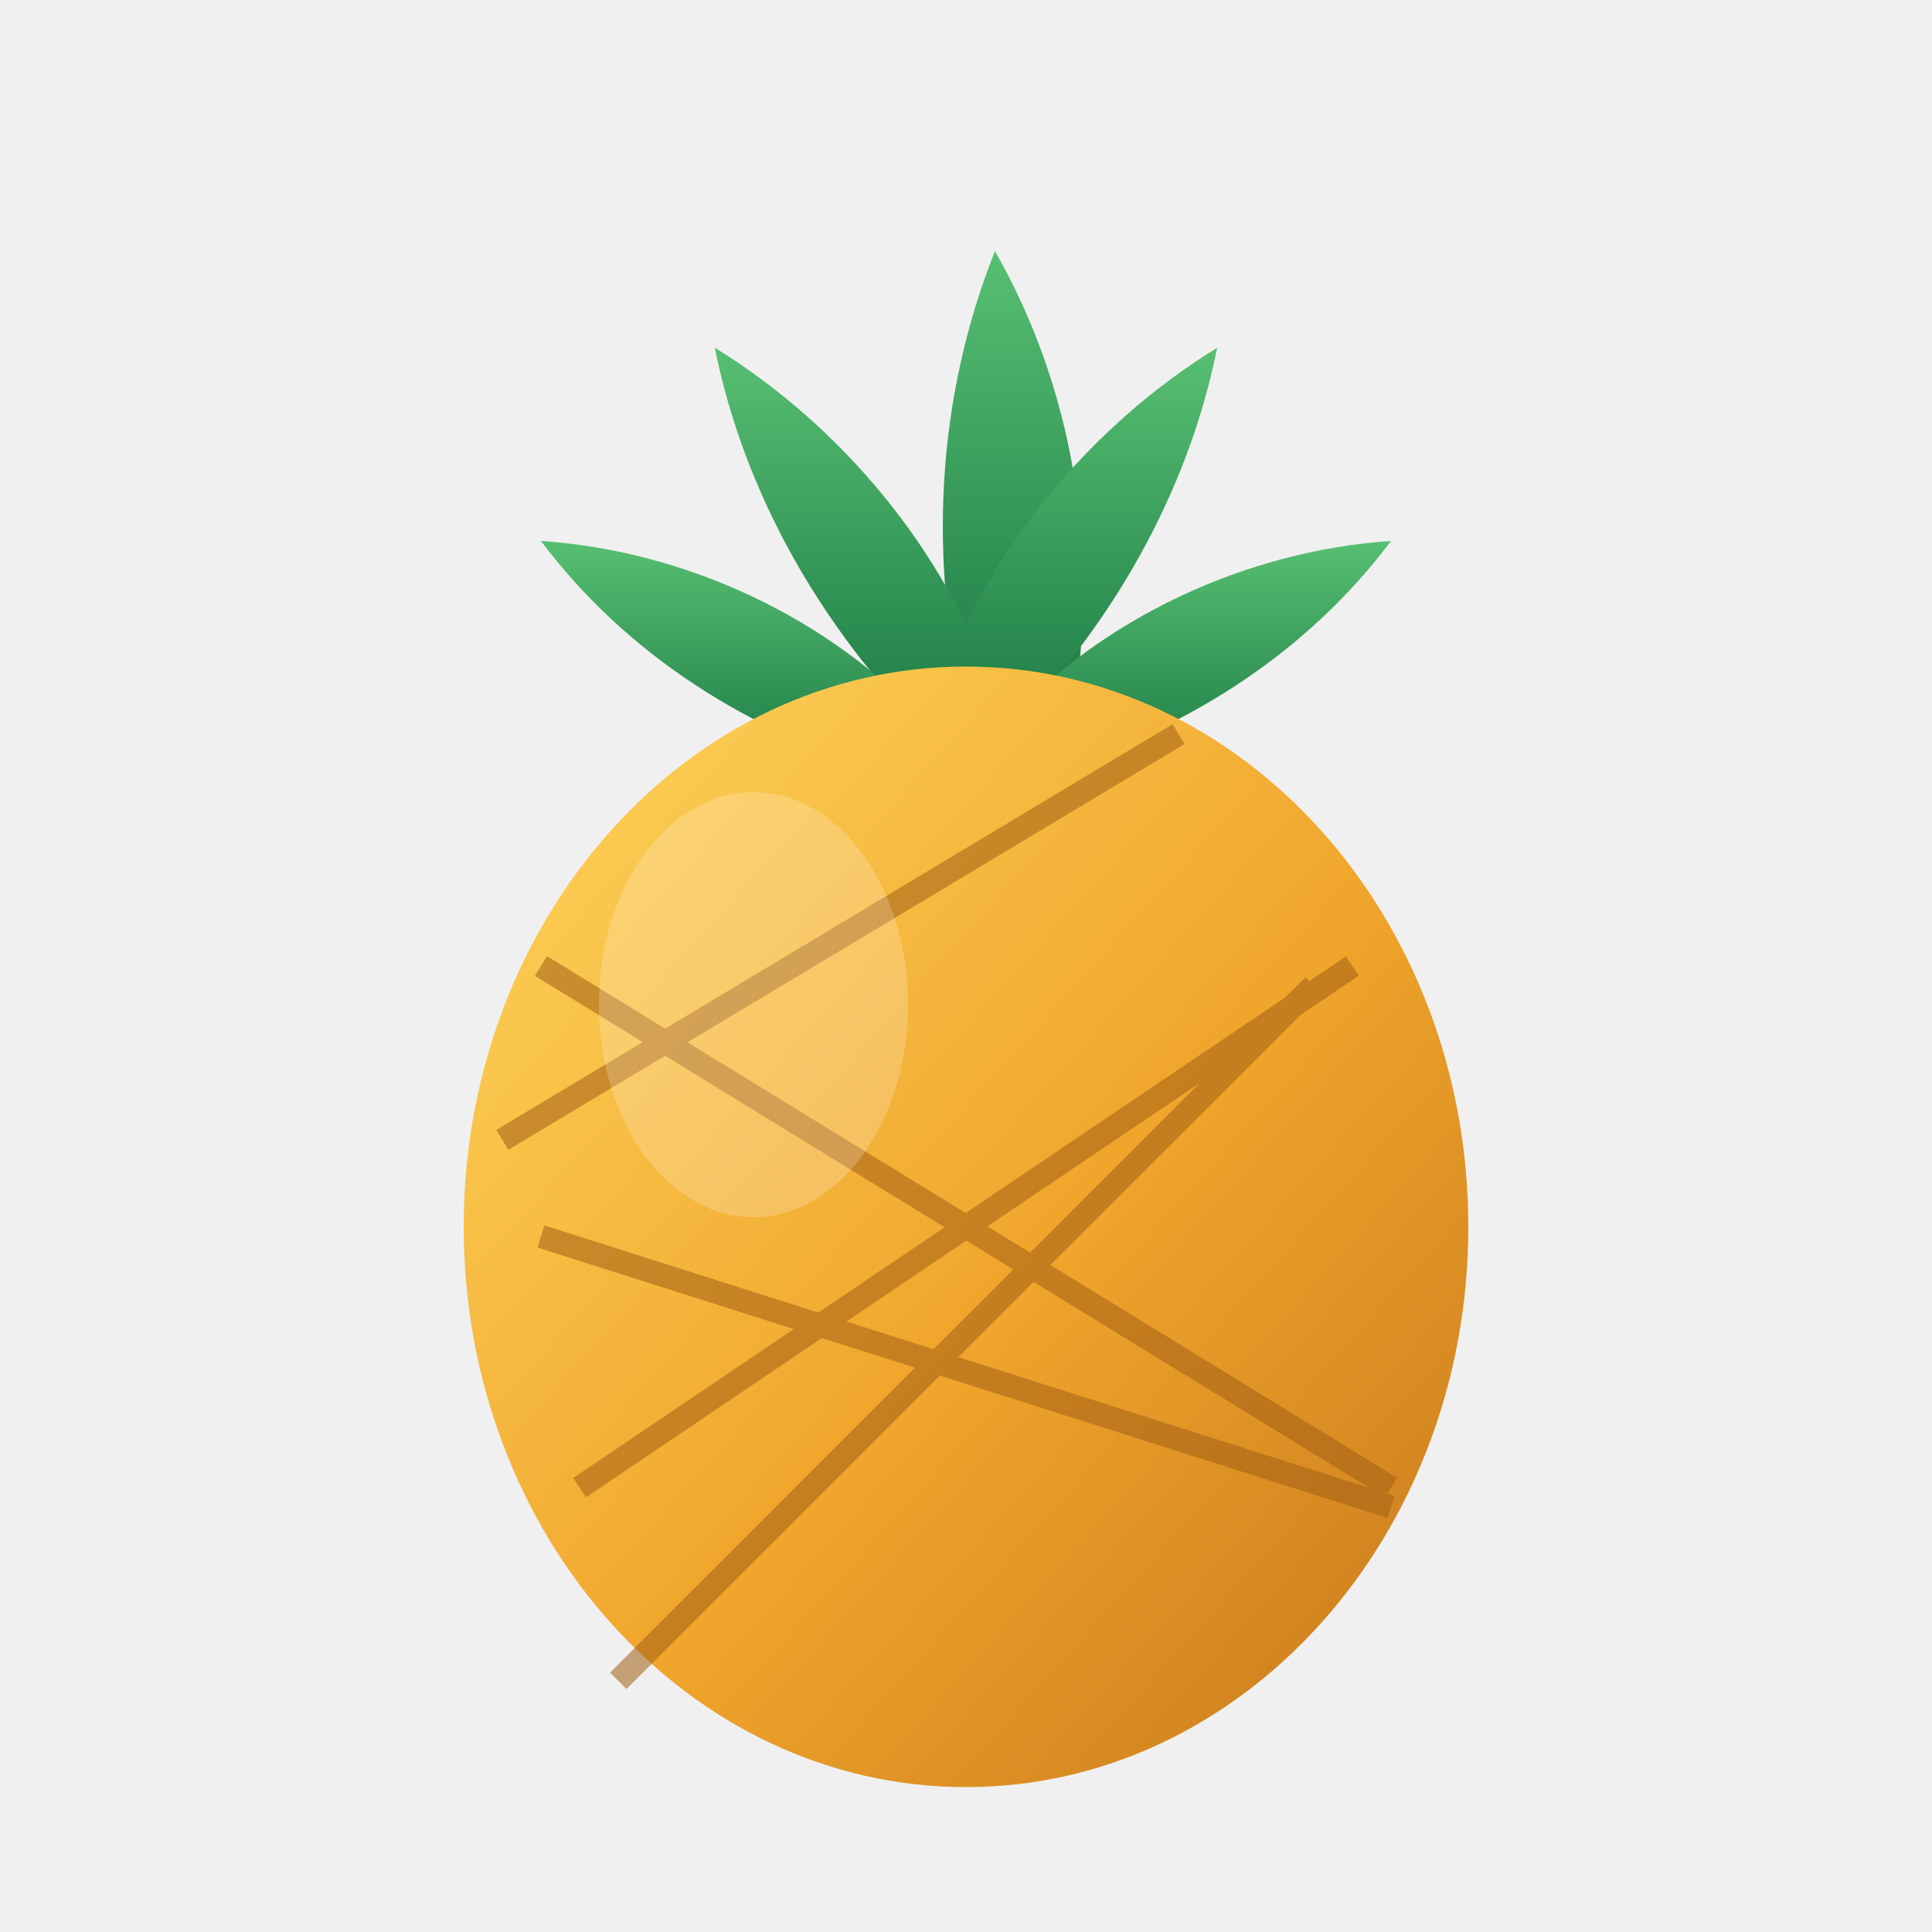
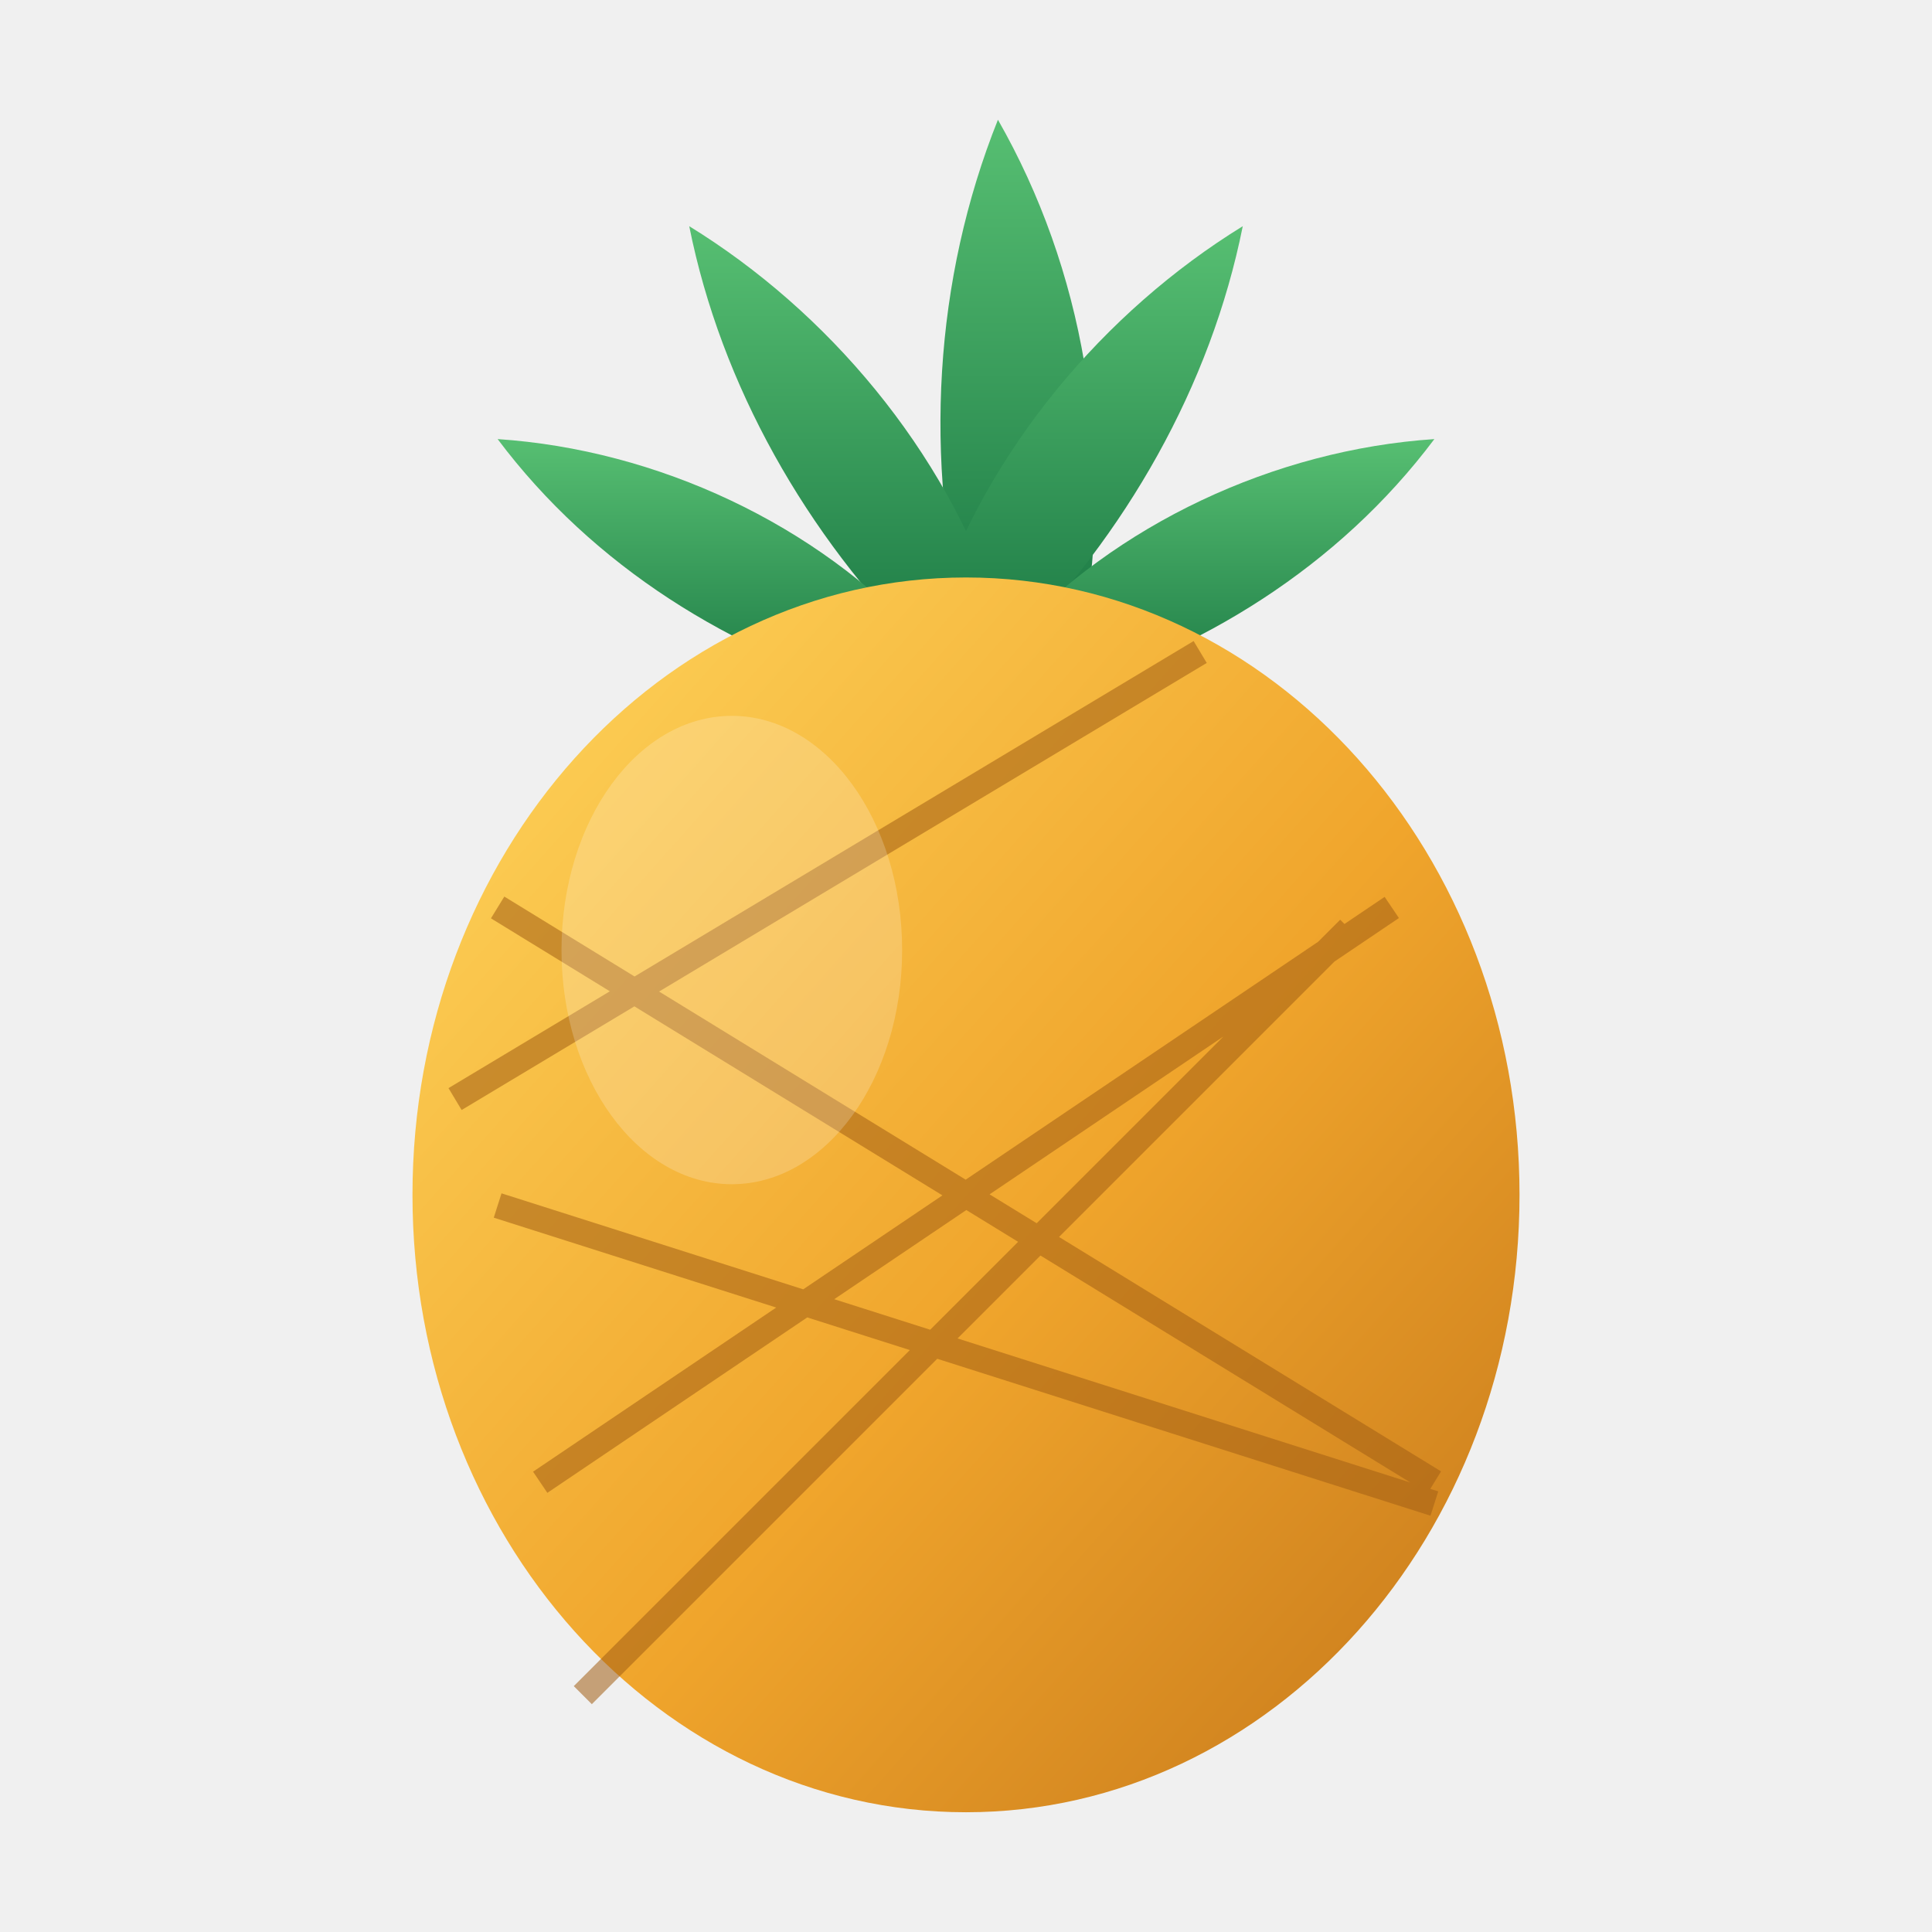
- <svg xmlns="http://www.w3.org/2000/svg" viewBox="0 0 200 200" width="200" height="200">
+ <svg xmlns="http://www.w3.org/2000/svg" viewBox="9.25 14.75 181.5 181.5" width="200" height="200">
  <defs>
    <linearGradient id="pbody" x1="0" y1="0" x2="1" y2="1">
      <stop offset="0%" stop-color="#ffd75e" />
      <stop offset="55%" stop-color="#f0a52c" />
      <stop offset="100%" stop-color="#c4761a" />
    </linearGradient>
    <linearGradient id="pcrown" x1="0" y1="1" x2="0" y2="0">
      <stop offset="0%" stop-color="#1c7a45" />
      <stop offset="100%" stop-color="#57bf72" />
    </linearGradient>
  </defs>
  <g fill="url(#pcrown)">
    <path d="M100 74c-4-16-3-33 3-48 8 14 11 31 8 48z" />
    <path d="M96 76c-11-11-19-25-22-40 13 8 24 21 29 36z" />
    <path d="M104 76c11-11 19-25 22-40-13 8-24 21-29 36z" />
    <path d="M92 80C78 76 65 68 56 56c15 1 30 8 40 19z" />
    <path d="M108 80c14-4 27-12 36-24-15 1-30 8-40 19z" />
  </g>
  <ellipse cx="100" cy="127" rx="52" ry="58" fill="url(#pbody)" />
  <g stroke="#a35f14" stroke-width="2.4" opacity=".55" fill="none">
    <path d="M56 100l88 54M56 128l88 28M60 154l80-54M64 174l72-72M52 118l70-42" />
  </g>
  <ellipse cx="78" cy="104" rx="16" ry="22" fill="#ffffff" opacity=".2" />
</svg>
